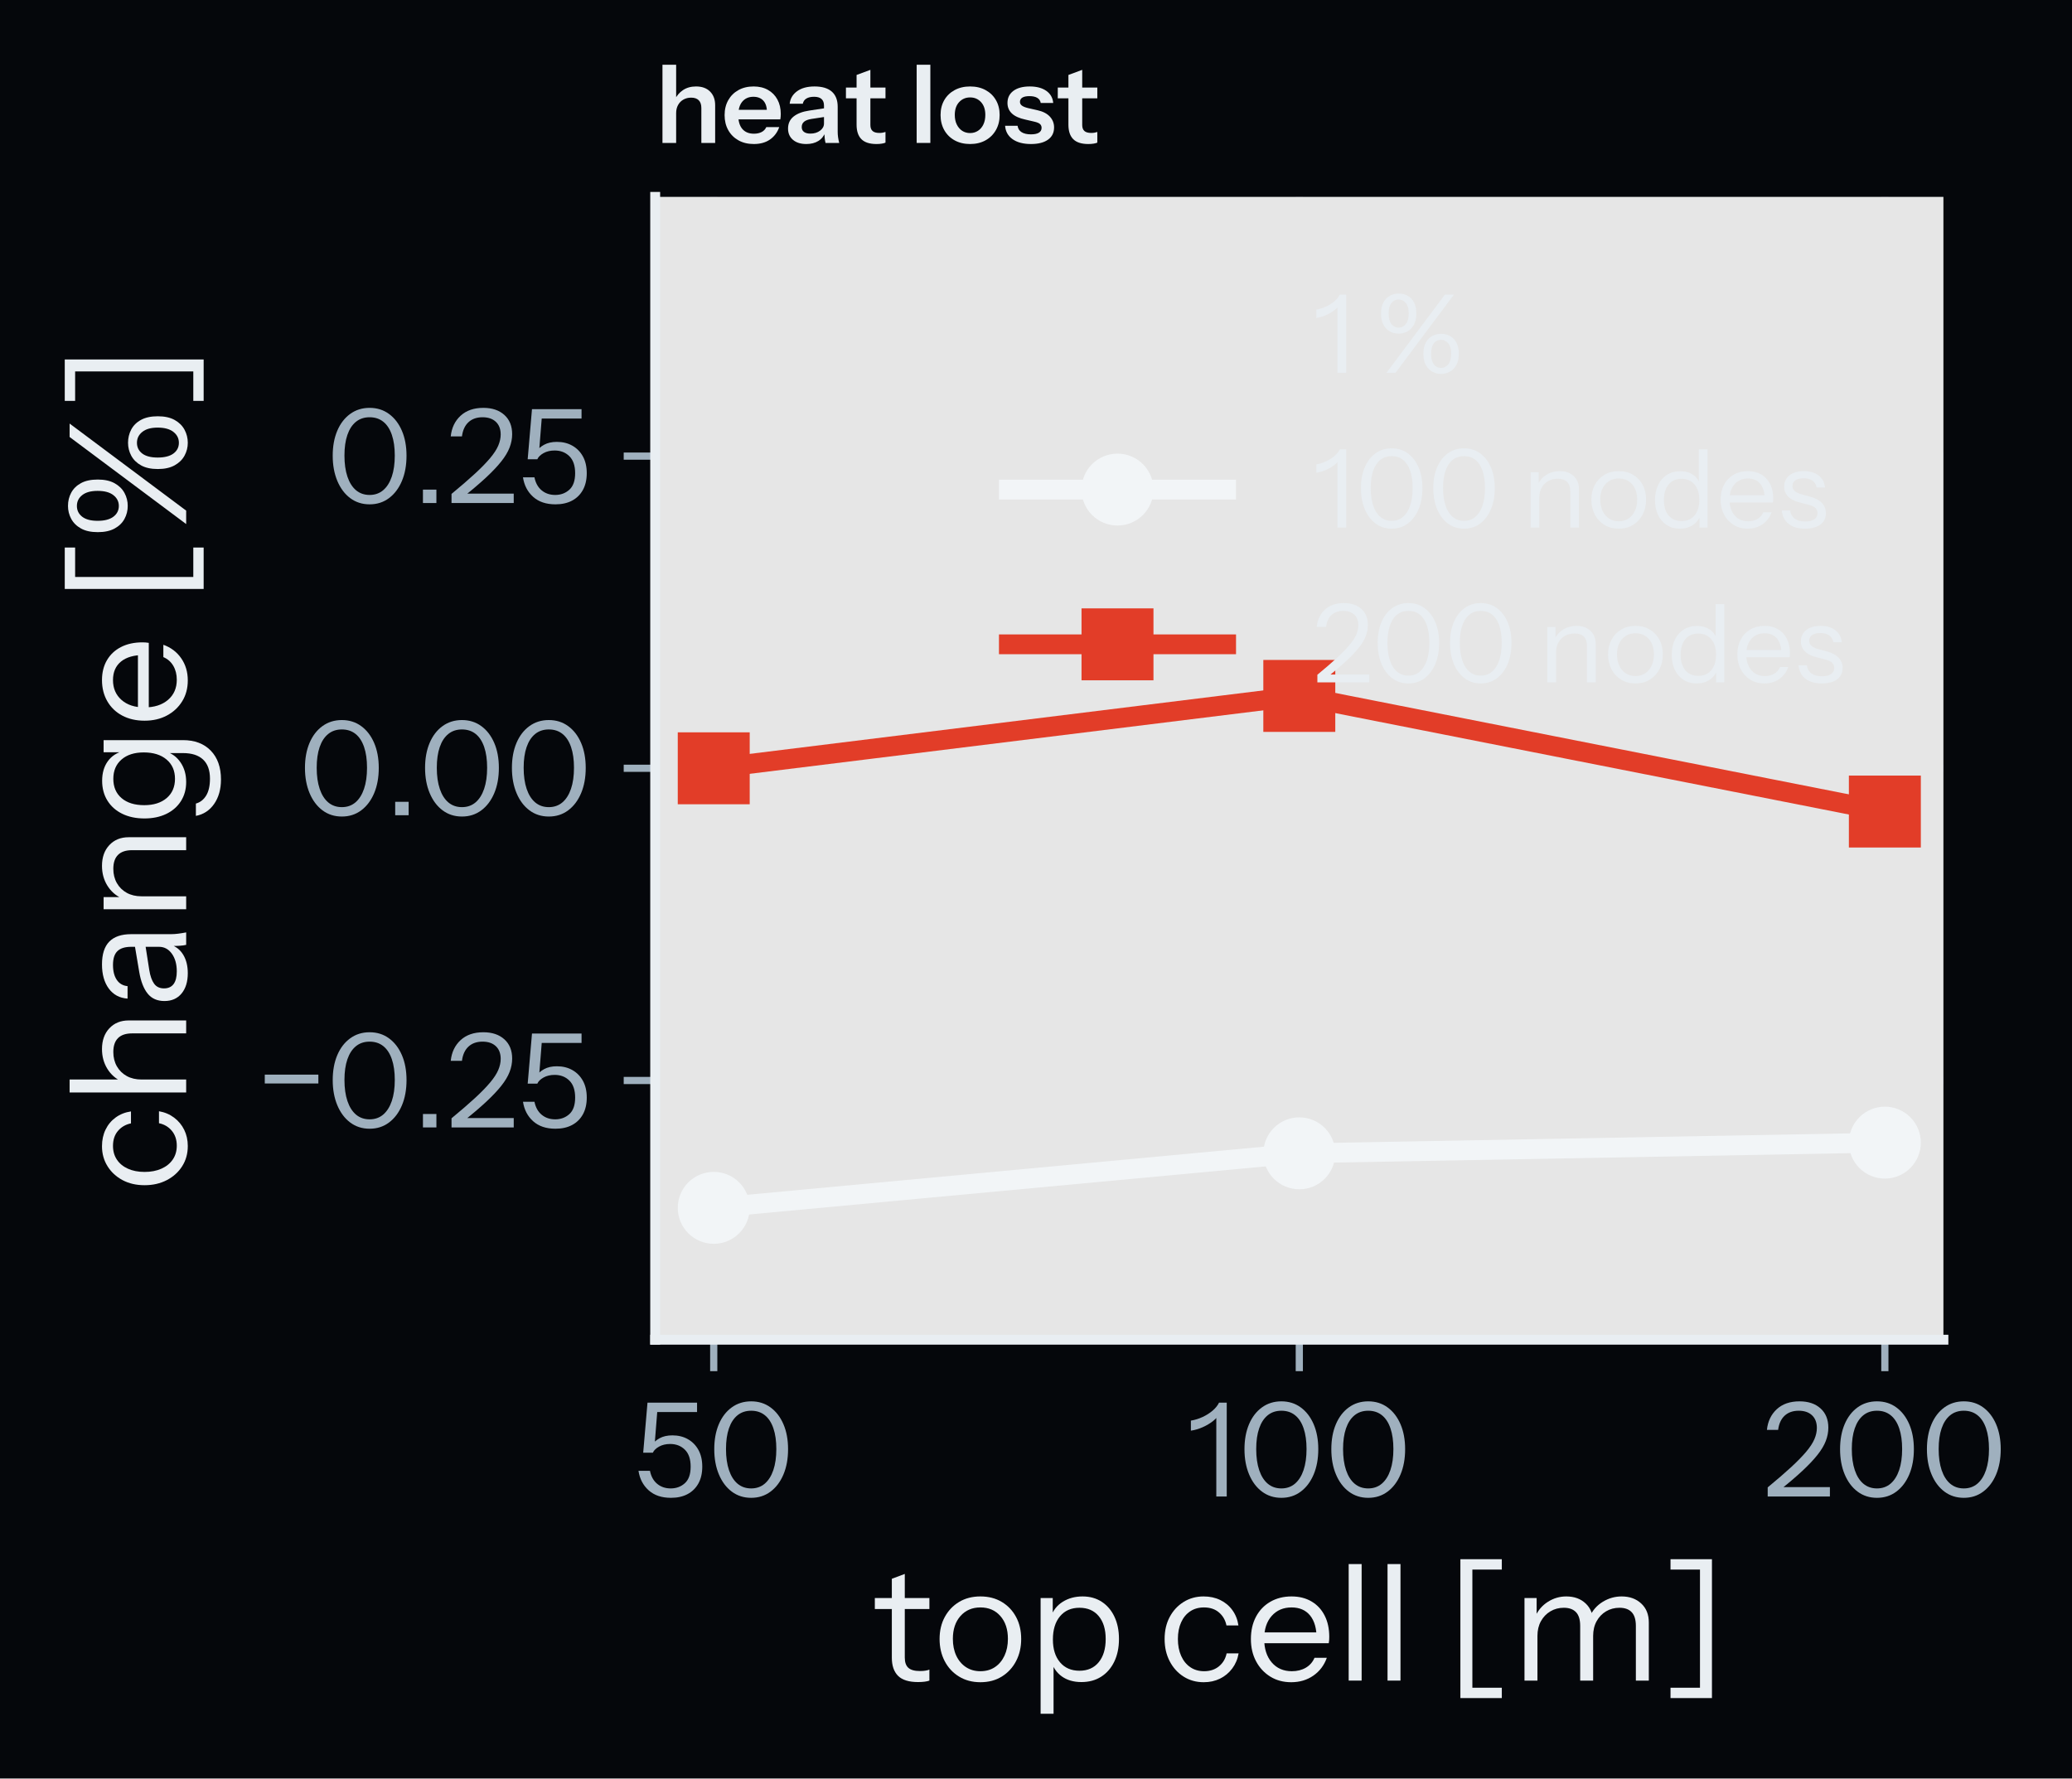
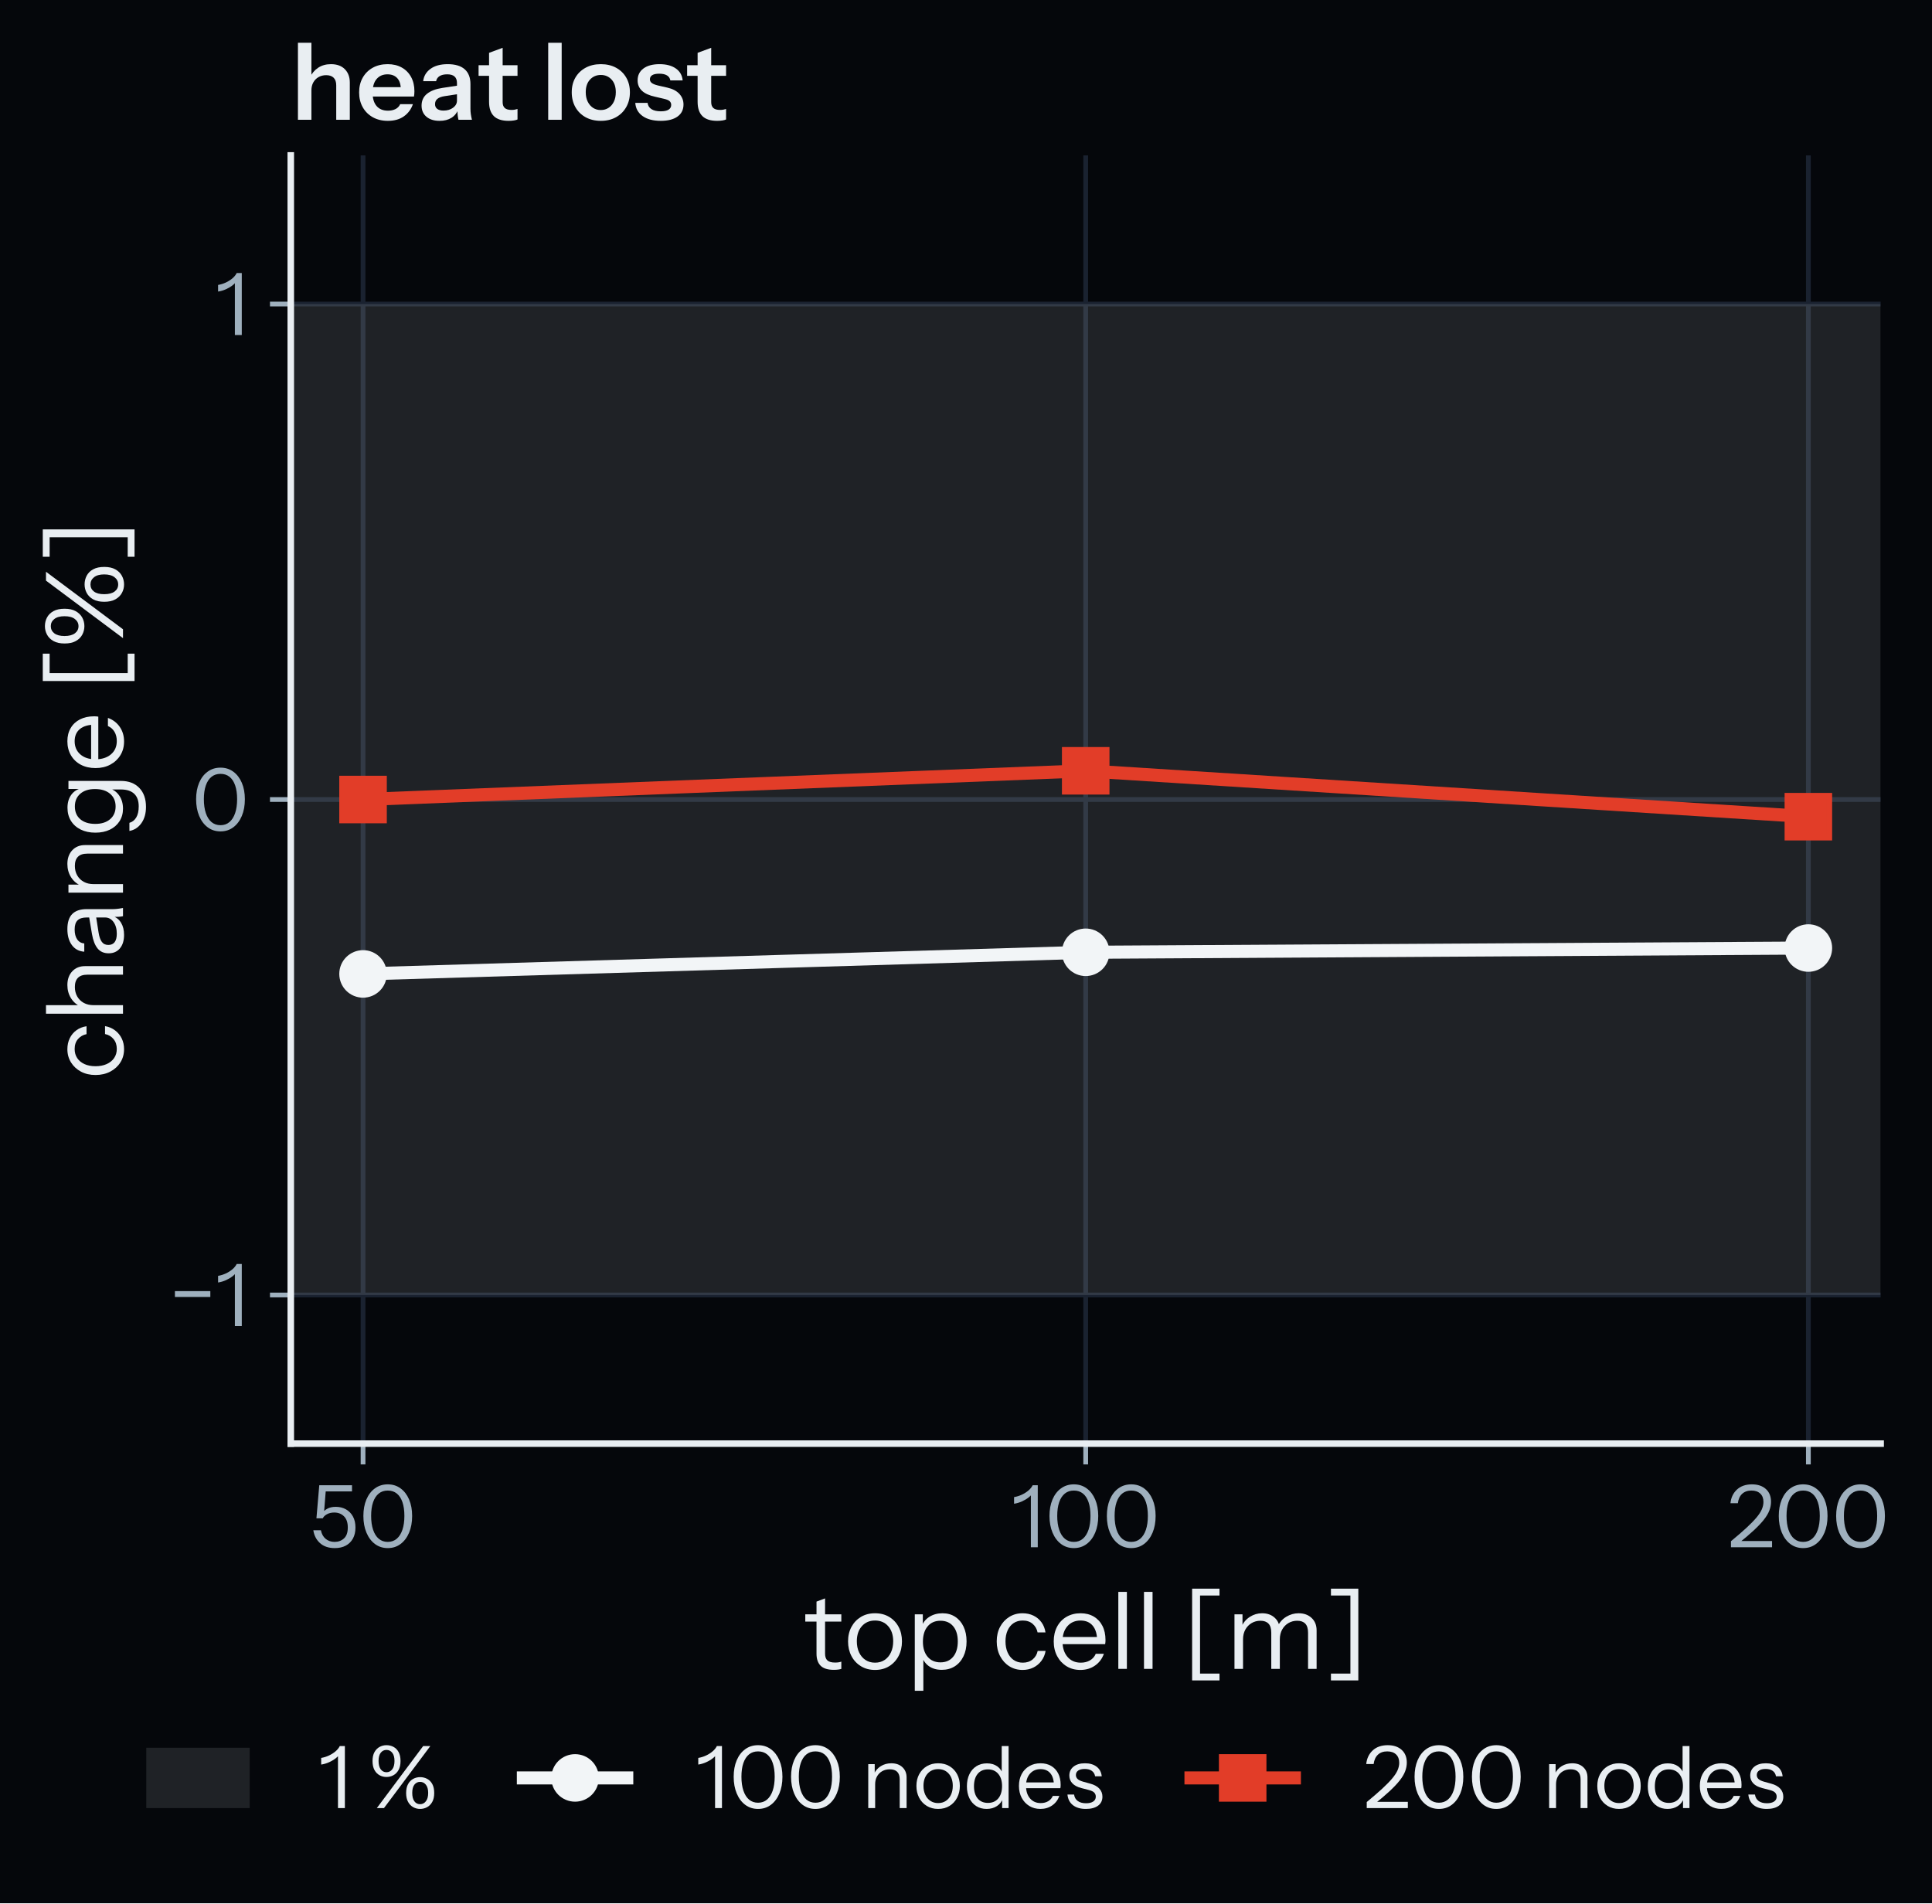
- <svg xmlns="http://www.w3.org/2000/svg" xmlns:xlink="http://www.w3.org/1999/xlink" width="230.381pt" height="197.797pt" viewBox="0 0 230.381 197.797" version="1.1">
+ <svg xmlns="http://www.w3.org/2000/svg" xmlns:xlink="http://www.w3.org/1999/xlink" width="325.156pt" height="320.35pt" viewBox="0 0 325.156 320.35" version="1.1">
  <defs>
    <style type="text/css">*{stroke-linejoin: round; stroke-linecap: butt}</style>
  </defs>
  <g id="figure_1">
    <g id="patch_1">
-       <path d="M 0 197.797  L 230.381 197.797  L 230.381 0  L 0 0  z " style="fill: #05070b" />
+       <path d="M 0 320.35  L 325.156 320.35  L 325.156 0  L 0 0  z " style="fill: #05070b" />
    </g>
    <g id="axes_1">
      <g id="patch_2">
-         <path d="M 72.849 148.995  L 216.084 148.995  L 216.084 21.897  L 72.849 21.897  z " style="fill: #05070b" />
+         <path d="M 48.937 242.985  L 316.511 242.985  L 316.511 26.16  L 48.937 26.16  z " style="fill: #05070b" />
      </g>
      <g id="matplotlib.axis_1">
        <g id="xtick_1">
          <g id="line2d_1">
-             <path d="M 209.573 148.995  L 209.573 21.897  " clip-path="url(#pacb2523769)" style="fill: none; stroke: #1a2230; stroke-width: 0.8; stroke-linecap: square" />
+             <path d="M 304.349 242.985  L 304.349 26.16  " clip-path="url(#p173520cc18)" style="fill: none; stroke: #1a2230; stroke-width: 0.8; stroke-linecap: square" />
          </g>
          <g id="line2d_2">
            <defs>
              <path id="m2e974000b8" d="M 0 0  L 0 3.5  " style="stroke: #9fb0be; stroke-width: 0.8" />
            </defs>
            <g>
-               <use xlink:href="#m2e974000b8" x="209.573" y="148.995" style="fill: #9fb0be; stroke: #9fb0be; stroke-width: 0.8" />
+               <use xlink:href="#m2e974000b8" x="304.349" y="242.985" style="fill: #9fb0be; stroke: #9fb0be; stroke-width: 0.8" />
            </g>
          </g>
          <g id="text_1">
-             <g style="fill: #9fb0be" transform="translate(195.966 166.4347) scale(0.145 -0.145)">
+             <g style="fill: #9fb0be" transform="translate(290.7412 260.425) scale(0.145 -0.145)">
              <defs>
                <path id="InstrumentSans-Regular-32" d="M 256 0  L 256 448  Q 947 1018 1411 1446  Q 1875 1875 2153 2208  Q 2432 2541 2550 2819  Q 2669 3098 2669 3366  Q 2669 3763 2432 3987  Q 2195 4211 1779 4211  Q 1350 4211 1088 3968  Q 826 3725 768 3270  L 218 3270  Q 282 3898 701 4285  Q 1120 4672 1818 4672  Q 2464 4672 2848 4326  Q 3232 3981 3232 3379  Q 3232 3053 3107 2726  Q 2982 2400 2697 2041  Q 2413 1683 1949 1251  Q 1485 819 800 275  L 678 461  L 3309 461  L 3309 0  L 256 0  z " transform="scale(0.015625)" />
                <path id="InstrumentSans-Regular-30" d="M 2131 -64  Q 1587 -64 1180 240  Q 774 544 547 1085  Q 320 1626 320 2323  Q 320 3021 544 3549  Q 768 4077 1177 4374  Q 1587 4672 2131 4672  Q 2675 4672 3081 4374  Q 3488 4077 3715 3549  Q 3942 3021 3942 2323  Q 3942 1619 3715 1081  Q 3488 544 3081 240  Q 2675 -64 2131 -64  z M 2131 397  Q 2522 397 2797 630  Q 3072 864 3219 1296  Q 3366 1728 3366 2330  Q 3366 2925 3222 3347  Q 3078 3770 2803 3990  Q 2528 4211 2131 4211  Q 1734 4211 1459 3987  Q 1184 3763 1040 3344  Q 896 2925 896 2330  Q 896 1728 1043 1293  Q 1190 858 1465 627  Q 1741 397 2131 397  z " transform="scale(0.015625)" />
              </defs>
              <use xlink:href="#InstrumentSans-Regular-32" />
              <use xlink:href="#InstrumentSans-Regular-30" transform="translate(54.49999 0)" />
              <use xlink:href="#InstrumentSans-Regular-30" transform="translate(121.1 0)" />
            </g>
          </g>
        </g>
        <g id="xtick_2">
          <g id="line2d_3">
-             <path d="M 144.466 148.995  L 144.466 21.897  " clip-path="url(#pacb2523769)" style="fill: none; stroke: #1a2230; stroke-width: 0.8; stroke-linecap: square" />
+             <path d="M 182.724 242.985  L 182.724 26.16  " clip-path="url(#p173520cc18)" style="fill: none; stroke: #1a2230; stroke-width: 0.8; stroke-linecap: square" />
          </g>
          <g id="line2d_4">
            <g>
-               <use xlink:href="#m2e974000b8" x="144.466" y="148.995" style="fill: #9fb0be; stroke: #9fb0be; stroke-width: 0.8" />
+               <use xlink:href="#m2e974000b8" x="182.724" y="242.985" style="fill: #9fb0be; stroke: #9fb0be; stroke-width: 0.8" />
            </g>
          </g>
          <g id="text_2">
-             <g style="fill: #9fb0be" transform="translate(131.9759 166.4347) scale(0.145 -0.145)">
+             <g style="fill: #9fb0be" transform="translate(170.2337 260.425) scale(0.145 -0.145)">
              <defs>
                <path id="InstrumentSans-Regular-31" d="M 1440 0  L 1440 4083  L 1574 4051  Q 1498 3878 1280 3705  Q 1062 3533 777 3405  Q 493 3277 192 3232  L 192 3725  Q 493 3776 768 3904  Q 1043 4032 1257 4214  Q 1472 4397 1574 4608  L 1952 4608  L 1952 0  L 1440 0  z " transform="scale(0.015625)" />
              </defs>
              <use xlink:href="#InstrumentSans-Regular-31" />
              <use xlink:href="#InstrumentSans-Regular-30" transform="translate(39.09999 0)" />
              <use xlink:href="#InstrumentSans-Regular-30" transform="translate(105.7 0)" />
            </g>
          </g>
        </g>
        <g id="xtick_3">
          <g id="line2d_5">
-             <path d="M 79.359 148.995  L 79.359 21.897  " clip-path="url(#pacb2523769)" style="fill: none; stroke: #1a2230; stroke-width: 0.8; stroke-linecap: square" />
+             <path d="M 61.1 242.985  L 61.1 26.16  " clip-path="url(#p173520cc18)" style="fill: none; stroke: #1a2230; stroke-width: 0.8; stroke-linecap: square" />
          </g>
          <g id="line2d_6">
            <g>
-               <use xlink:href="#m2e974000b8" x="79.359" y="148.995" style="fill: #9fb0be; stroke: #9fb0be; stroke-width: 0.8" />
+               <use xlink:href="#m2e974000b8" x="61.1" y="242.985" style="fill: #9fb0be; stroke: #9fb0be; stroke-width: 0.8" />
            </g>
          </g>
          <g id="text_3">
-             <g style="fill: #9fb0be" transform="translate(70.3693 166.4347) scale(0.145 -0.145)">
+             <g style="fill: #9fb0be" transform="translate(52.10963 260.425) scale(0.145 -0.145)">
              <defs>
                <path id="InstrumentSans-Regular-35" d="M 1869 -64  Q 1184 -64 774 304  Q 365 672 275 1261  L 838 1261  Q 922 845 1194 621  Q 1466 397 1856 397  Q 2266 397 2550 653  Q 2835 909 2835 1466  Q 2835 2022 2550 2300  Q 2266 2579 1830 2579  Q 1517 2579 1286 2451  Q 1056 2323 979 2150  L 506 2150  L 717 4608  L 3149 4608  L 3149 4147  L 1030 4147  L 1210 4339  L 1062 2483  L 941 2528  Q 1056 2720 1312 2861  Q 1568 3002 1939 3002  Q 2368 3002 2697 2816  Q 3027 2630 3216 2288  Q 3405 1946 3405 1466  Q 3405 986 3216 643  Q 3027 301 2684 118  Q 2342 -64 1869 -64  z " transform="scale(0.015625)" />
              </defs>
              <use xlink:href="#InstrumentSans-Regular-35" />
              <use xlink:href="#InstrumentSans-Regular-30" transform="translate(57.39999 0)" />
            </g>
          </g>
        </g>
        <g id="text_4">
-           <g style="fill: #e9eef2" transform="translate(96.9646 186.9072) scale(0.18 -0.18)">
+           <g style="fill: #e9eef2" transform="translate(135.2224 280.8975) scale(0.18 -0.18)">
            <defs>
              <path id="InstrumentSans-Regular-74" d="M 1818 -58  Q 1274 -58 1027 188  Q 781 435 781 902  L 781 4026  L 1293 4218  L 1293 909  Q 1293 634 1433 506  Q 1574 378 1894 378  Q 2022 378 2115 394  Q 2208 410 2266 435  L 2266 0  Q 2202 -26 2083 -42  Q 1965 -58 1818 -58  z M 109 2829  L 109 3264  L 2266 3264  L 2266 2829  L 109 2829  z " transform="scale(0.015625)" />
              <path id="InstrumentSans-Regular-6f" d="M 1869 -64  Q 1389 -64 1024 160  Q 659 384 457 771  Q 256 1158 256 1645  Q 256 2138 461 2515  Q 666 2893 1027 3110  Q 1389 3328 1869 3328  Q 2355 3328 2716 3110  Q 3078 2893 3280 2515  Q 3482 2138 3482 1645  Q 3482 1158 3280 771  Q 3078 384 2716 160  Q 2355 -64 1869 -64  z M 1869 371  Q 2202 371 2445 534  Q 2688 698 2822 986  Q 2957 1274 2957 1651  Q 2957 2214 2659 2553  Q 2362 2893 1869 2893  Q 1382 2893 1081 2553  Q 781 2214 781 1651  Q 781 1274 915 986  Q 1050 698 1296 534  Q 1542 371 1869 371  z " transform="scale(0.015625)" />
              <path id="InstrumentSans-Regular-70" d="M 2125 -58  Q 1664 -58 1350 166  Q 1037 390 922 800  L 1024 813  L 1024 -1312  L 512 -1312  L 512 3264  L 992 3264  L 992 2502  L 922 2522  Q 1043 2899 1382 3113  Q 1722 3328 2170 3328  Q 2605 3328 2928 3117  Q 3251 2906 3430 2528  Q 3610 2150 3610 1645  Q 3610 1133 3424 749  Q 3238 365 2905 153  Q 2573 -58 2125 -58  z M 2048 390  Q 2534 390 2809 726  Q 3085 1062 3085 1645  Q 3085 2221 2809 2550  Q 2534 2880 2048 2880  Q 1562 2880 1280 2544  Q 998 2208 998 1626  Q 998 1056 1280 723  Q 1562 390 2048 390  z " transform="scale(0.015625)" />
              <path id="InstrumentSans-Regular-20" transform="scale(0.015625)" />
              <path id="InstrumentSans-Regular-63" d="M 1805 -64  Q 1357 -64 1008 157  Q 659 378 457 765  Q 256 1152 256 1645  Q 256 2138 457 2515  Q 659 2893 1008 3110  Q 1357 3328 1798 3328  Q 2163 3328 2454 3187  Q 2746 3046 2934 2787  Q 3123 2528 3174 2182  L 2701 2182  Q 2637 2496 2406 2694  Q 2176 2893 1811 2893  Q 1498 2893 1267 2739  Q 1037 2586 909 2304  Q 781 2022 781 1645  Q 781 1267 909 979  Q 1037 691 1270 531  Q 1504 371 1818 371  Q 2170 371 2406 566  Q 2643 762 2707 1075  L 3181 1075  Q 3123 736 2928 477  Q 2733 218 2445 77  Q 2157 -64 1805 -64  z " transform="scale(0.015625)" />
              <path id="InstrumentSans-Regular-65" d="M 1850 -64  Q 1382 -64 1024 157  Q 666 378 461 762  Q 256 1146 256 1645  Q 256 2144 457 2525  Q 659 2906 1024 3117  Q 1389 3328 1862 3328  Q 2317 3328 2653 3129  Q 2989 2931 3171 2572  Q 3354 2214 3354 1728  Q 3354 1664 3350 1606  Q 3347 1549 3334 1478  L 640 1478  L 640 1907  L 3021 1907  L 2854 1670  Q 2854 2259 2595 2576  Q 2336 2893 1862 2893  Q 1376 2893 1078 2557  Q 781 2221 781 1651  Q 781 1069 1078 720  Q 1376 371 1875 371  Q 2189 371 2425 508  Q 2662 646 2771 902  L 3258 902  Q 3098 454 2723 195  Q 2349 -64 1850 -64  z " transform="scale(0.015625)" />
              <path id="InstrumentSans-Regular-6c" d="M 512 0  L 512 4608  L 1024 4608  L 1024 0  L 512 0  z " transform="scale(0.015625)" />
              <path id="InstrumentSans-Regular-5b" d="M 576 -691  L 576 4800  L 2214 4800  L 2214 4390  L 1050 4390  L 1050 -282  L 2214 -282  L 2214 -691  L 576 -691  z " transform="scale(0.015625)" />
              <path id="InstrumentSans-Regular-6d" d="M 512 0  L 512 3264  L 992 3264  L 992 2496  L 1024 2496  L 1024 0  L 512 0  z M 2714 0  L 2714 2163  Q 2714 2534 2547 2707  Q 2381 2880 2067 2880  Q 1773 2880 1536 2739  Q 1299 2598 1161 2348  Q 1024 2099 1024 1766  L 941 2541  Q 1107 2906 1440 3117  Q 1773 3328 2163 3328  Q 2637 3328 2931 3049  Q 3226 2771 3226 2298  L 3226 0  L 2714 0  z M 4915 0  L 4915 2163  Q 4915 2534 4748 2707  Q 4582 2880 4269 2880  Q 3974 2880 3737 2739  Q 3501 2598 3363 2348  Q 3226 2099 3226 1766  L 3098 2541  Q 3264 2906 3609 3117  Q 3955 3328 4352 3328  Q 4826 3328 5126 3049  Q 5427 2771 5427 2298  L 5427 0  L 4915 0  z " transform="scale(0.015625)" />
              <path id="InstrumentSans-Regular-5d" d="M 2022 4800  L 2022 -691  L 384 -691  L 384 -282  L 1549 -282  L 1549 4390  L 384 4390  L 384 4800  L 2022 4800  z " transform="scale(0.015625)" />
            </defs>
            <use xlink:href="#InstrumentSans-Regular-74" />
            <use xlink:href="#InstrumentSans-Regular-6f" transform="translate(37.7 0)" />
            <use xlink:href="#InstrumentSans-Regular-70" transform="translate(96.09999 0)" />
            <use xlink:href="#InstrumentSans-Regular-20" transform="translate(156.7 0)" />
            <use xlink:href="#InstrumentSans-Regular-63" transform="translate(176.7 0)" />
            <use xlink:href="#InstrumentSans-Regular-65" transform="translate(230 0)" />
            <use xlink:href="#InstrumentSans-Regular-6c" transform="translate(286.3999 0)" />
            <use xlink:href="#InstrumentSans-Regular-6c" transform="translate(310.3999 0)" />
            <use xlink:href="#InstrumentSans-Regular-20" transform="translate(334.3999 0)" />
            <use xlink:href="#InstrumentSans-Regular-5b" transform="translate(354.3999 0)" />
            <use xlink:href="#InstrumentSans-Regular-6d" transform="translate(394.9999 0)" />
            <use xlink:href="#InstrumentSans-Regular-5d" transform="translate(487.1999 0)" />
          </g>
        </g>
      </g>
      <g id="matplotlib.axis_2">
        <g id="ytick_1">
          <g id="line2d_7">
-             <path d="M 72.849 120.166  L 216.084 120.166  " clip-path="url(#pacb2523769)" style="fill: none; stroke: #1a2230; stroke-width: 0.8; stroke-linecap: square" />
+             <path d="M 48.937 217.967  L 316.511 217.967  " clip-path="url(#p173520cc18)" style="fill: none; stroke: #1a2230; stroke-width: 0.8; stroke-linecap: square" />
          </g>
          <g id="line2d_8">
            <defs>
              <path id="m2f46859ac6" d="M 0 0  L -3.5 0  " style="stroke: #9fb0be; stroke-width: 0.8" />
            </defs>
            <g>
-               <use xlink:href="#m2f46859ac6" x="72.849" y="120.166" style="fill: #9fb0be; stroke: #9fb0be; stroke-width: 0.8" />
+               <use xlink:href="#m2f46859ac6" x="48.937" y="217.967" style="fill: #9fb0be; stroke: #9fb0be; stroke-width: 0.8" />
            </g>
          </g>
          <g id="text_5">
-             <g style="fill: #9fb0be" transform="translate(28.57 125.3863) scale(0.145 -0.145)">
+             <g style="fill: #9fb0be" transform="translate(28.57 223.1867) scale(0.145 -0.145)">
              <defs>
                <path id="InstrumentSans-Regular-2212" d="M 384 2157  L 384 2592  L 3014 2592  L 3014 2157  L 384 2157  z " transform="scale(0.015625)" />
-                 <path id="InstrumentSans-Regular-2e" d="M 486 0  L 486 659  L 1146 659  L 1146 0  L 486 0  z " transform="scale(0.015625)" />
              </defs>
              <use xlink:href="#InstrumentSans-Regular-2212" />
-               <use xlink:href="#InstrumentSans-Regular-30" transform="translate(53.09999 0)" />
-               <use xlink:href="#InstrumentSans-Regular-2e" transform="translate(119.7 0)" />
-               <use xlink:href="#InstrumentSans-Regular-32" transform="translate(145.2 0)" />
-               <use xlink:href="#InstrumentSans-Regular-35" transform="translate(199.7 0)" />
+               <use xlink:href="#InstrumentSans-Regular-31" transform="translate(53.09999 0)" />
            </g>
          </g>
        </g>
        <g id="ytick_2">
          <g id="line2d_9">
-             <path d="M 72.849 85.446  L 216.084 85.446  " clip-path="url(#pacb2523769)" style="fill: none; stroke: #1a2230; stroke-width: 0.8; stroke-linecap: square" />
+             <path d="M 48.937 134.572  L 316.511 134.572  " clip-path="url(#p173520cc18)" style="fill: none; stroke: #1a2230; stroke-width: 0.8; stroke-linecap: square" />
          </g>
          <g id="line2d_10">
            <g>
-               <use xlink:href="#m2f46859ac6" x="72.849" y="85.446" style="fill: #9fb0be; stroke: #9fb0be; stroke-width: 0.8" />
+               <use xlink:href="#m2f46859ac6" x="48.937" y="134.572" style="fill: #9fb0be; stroke: #9fb0be; stroke-width: 0.8" />
            </g>
          </g>
          <g id="text_6">
-             <g style="fill: #9fb0be" transform="translate(33.18281 90.66561) scale(0.145 -0.145)">
+             <g style="fill: #9fb0be" transform="translate(32.28109 139.7925) scale(0.145 -0.145)">
              <use xlink:href="#InstrumentSans-Regular-30" />
-               <use xlink:href="#InstrumentSans-Regular-2e" transform="translate(66.59999 0)" />
-               <use xlink:href="#InstrumentSans-Regular-30" transform="translate(92.09998 0)" />
-               <use xlink:href="#InstrumentSans-Regular-30" transform="translate(158.7 0)" />
            </g>
          </g>
        </g>
        <g id="ytick_3">
          <g id="line2d_11">
-             <path d="M 72.849 50.725  L 216.084 50.725  " clip-path="url(#pacb2523769)" style="fill: none; stroke: #1a2230; stroke-width: 0.8; stroke-linecap: square" />
+             <path d="M 48.937 51.178  L 316.511 51.178  " clip-path="url(#p173520cc18)" style="fill: none; stroke: #1a2230; stroke-width: 0.8; stroke-linecap: square" />
          </g>
          <g id="line2d_12">
            <g>
-               <use xlink:href="#m2f46859ac6" x="72.849" y="50.725" style="fill: #9fb0be; stroke: #9fb0be; stroke-width: 0.8" />
+               <use xlink:href="#m2f46859ac6" x="48.937" y="51.178" style="fill: #9fb0be; stroke: #9fb0be; stroke-width: 0.8" />
            </g>
          </g>
          <g id="text_7">
-             <g style="fill: #9fb0be" transform="translate(36.26859 55.94495) scale(0.145 -0.145)">
-               <use xlink:href="#InstrumentSans-Regular-30" />
-               <use xlink:href="#InstrumentSans-Regular-2e" transform="translate(66.59999 0)" />
-               <use xlink:href="#InstrumentSans-Regular-32" transform="translate(92.09998 0)" />
-               <use xlink:href="#InstrumentSans-Regular-35" transform="translate(146.6 0)" />
+             <g style="fill: #9fb0be" transform="translate(36.26859 56.39827) scale(0.145 -0.145)">
+               <use xlink:href="#InstrumentSans-Regular-31" />
            </g>
          </g>
        </g>
        <g id="text_8">
-           <g style="fill: #e9eef2" transform="translate(20.7 132.5325) rotate(-90) scale(0.18 -0.18)">
+           <g style="fill: #e9eef2" transform="translate(20.7 181.6594) rotate(-90) scale(0.18 -0.18)">
            <defs>
              <path id="InstrumentSans-Regular-68" d="M 512 0  L 512 4608  L 1024 4608  L 1024 0  L 512 0  z M 2848 0  L 2848 2138  Q 2848 2509 2662 2694  Q 2477 2880 2112 2880  Q 1792 2880 1545 2739  Q 1299 2598 1161 2348  Q 1024 2099 1024 1766  L 941 2541  Q 1107 2906 1449 3117  Q 1792 3328 2227 3328  Q 2739 3328 3049 3037  Q 3360 2746 3360 2272  L 3360 0  L 2848 0  z " transform="scale(0.015625)" />
              <path id="InstrumentSans-Regular-61" d="M 2515 0  Q 2490 109 2480 249  Q 2470 390 2470 608  L 2438 608  L 2438 2170  Q 2438 2541 2268 2717  Q 2099 2893 1722 2893  Q 1350 2893 1129 2742  Q 909 2592 883 2317  L 390 2317  Q 422 2790 787 3059  Q 1152 3328 1741 3328  Q 2349 3328 2643 3040  Q 2938 2752 2938 2176  L 2938 608  Q 2938 467 2957 316  Q 2976 166 3008 0  L 2515 0  z M 1395 -64  Q 890 -64 592 182  Q 294 429 294 858  Q 294 1286 588 1523  Q 883 1760 1446 1856  L 2586 2048  L 2586 1626  L 1523 1459  Q 1165 1402 979 1267  Q 794 1133 794 877  Q 794 627 963 499  Q 1133 371 1466 371  Q 1894 371 2166 566  Q 2438 762 2438 1075  L 2522 621  Q 2419 294 2121 115  Q 1824 -64 1395 -64  z " transform="scale(0.015625)" />
              <path id="InstrumentSans-Regular-6e" d="M 512 0  L 512 3264  L 992 3264  L 992 2496  L 1024 2496  L 1024 0  L 512 0  z M 2848 0  L 2848 2138  Q 2848 2509 2662 2694  Q 2477 2880 2112 2880  Q 1792 2880 1545 2739  Q 1299 2598 1161 2348  Q 1024 2099 1024 1766  L 941 2541  Q 1107 2906 1449 3117  Q 1792 3328 2227 3328  Q 2739 3328 3049 3037  Q 3360 2746 3360 2272  L 3360 0  L 2848 0  z " transform="scale(0.015625)" />
              <path id="InstrumentSans-Regular-67" d="M 1811 -1376  Q 1229 -1376 841 -1104  Q 454 -832 371 -384  L 858 -384  Q 928 -640 1174 -790  Q 1421 -941 1843 -941  Q 2342 -941 2598 -669  Q 2854 -397 2854 128  L 2854 826  L 2918 813  Q 2810 442 2483 221  Q 2157 0 1709 0  Q 1280 0 953 208  Q 627 416 448 787  Q 269 1158 269 1651  Q 269 2150 454 2528  Q 640 2906 976 3114  Q 1312 3322 1760 3322  Q 2221 3322 2531 3098  Q 2842 2874 2944 2458  L 2886 2451  L 2886 3264  L 3366 3264  L 3366 128  Q 3366 -570 2950 -973  Q 2534 -1376 1811 -1376  z M 1837 442  Q 2317 442 2598 774  Q 2880 1107 2880 1677  Q 2880 2234 2598 2557  Q 2317 2880 1837 2880  Q 1350 2880 1072 2553  Q 794 2227 794 1658  Q 794 1101 1075 771  Q 1357 442 1837 442  z " transform="scale(0.015625)" />
              <path id="InstrumentSans-Regular-25" d="M 544 0  L 3987 4608  L 4518 4608  L 1075 0  L 544 0  z M 3757 -64  Q 3488 -64 3251 64  Q 3014 192 2867 454  Q 2720 717 2720 1120  Q 2720 1523 2864 1782  Q 3008 2042 3245 2170  Q 3482 2298 3757 2298  Q 4045 2298 4285 2170  Q 4525 2042 4665 1782  Q 4806 1523 4806 1120  Q 4806 717 4659 454  Q 4512 192 4272 64  Q 4032 -64 3757 -64  z M 3757 288  Q 4019 288 4188 505  Q 4358 723 4358 1126  Q 4358 1523 4188 1734  Q 4019 1946 3757 1946  Q 3494 1946 3334 1738  Q 3174 1530 3174 1126  Q 3174 717 3334 502  Q 3494 288 3757 288  z M 1261 2310  Q 986 2310 749 2438  Q 512 2566 368 2828  Q 224 3091 224 3494  Q 224 3898 368 4157  Q 512 4416 749 4544  Q 986 4672 1261 4672  Q 1549 4672 1785 4544  Q 2022 4416 2163 4157  Q 2304 3898 2304 3494  Q 2304 3091 2157 2828  Q 2010 2566 1773 2438  Q 1536 2310 1261 2310  z M 1261 2662  Q 1517 2662 1686 2876  Q 1856 3091 1856 3501  Q 1856 3898 1689 4109  Q 1523 4320 1261 4320  Q 998 4320 835 4112  Q 672 3904 672 3501  Q 672 3091 835 2876  Q 998 2662 1261 2662  z " transform="scale(0.015625)" />
            </defs>
            <use xlink:href="#InstrumentSans-Regular-63" />
            <use xlink:href="#InstrumentSans-Regular-68" transform="translate(53.29999 0)" />
            <use xlink:href="#InstrumentSans-Regular-61" transform="translate(113.2 0)" />
            <use xlink:href="#InstrumentSans-Regular-6e" transform="translate(166.5 0)" />
            <use xlink:href="#InstrumentSans-Regular-67" transform="translate(226.4 0)" />
            <use xlink:href="#InstrumentSans-Regular-65" transform="translate(287 0)" />
            <use xlink:href="#InstrumentSans-Regular-20" transform="translate(343.3999 0)" />
            <use xlink:href="#InstrumentSans-Regular-5b" transform="translate(363.3999 0)" />
            <use xlink:href="#InstrumentSans-Regular-25" transform="translate(403.9999 0)" />
            <use xlink:href="#InstrumentSans-Regular-5d" transform="translate(482.5999 0)" />
          </g>
        </g>
      </g>
      <g id="patch_3">
-         <path d="M 72.849 224.328  L 216.084 224.328  L 216.084 -53.437  L 72.849 -53.437  z " clip-path="url(#pacb2523769)" style="fill: #e6e6e6" />
+         <path d="M 48.937 217.967  L 316.511 217.967  L 316.511 51.178  L 48.937 51.178  z " clip-path="url(#p173520cc18)" style="fill: #e9eef2; opacity: 0.12" />
      </g>
      <g id="line2d_13">
-         <path d="M 209.573 127.077  L 144.466 128.267  L 79.359 134.33  " clip-path="url(#pacb2523769)" style="fill: none; stroke: #f2f5f7; stroke-width: 2.2; stroke-linecap: square" />
+         <path d="M 304.349 159.571  L 182.724 160.286  L 61.1 163.926  " clip-path="url(#p173520cc18)" style="fill: none; stroke: #f2f5f7; stroke-width: 2.2; stroke-linecap: square" />
        <defs>
          <path id="m25a5a5b916" d="M 0 3.5  C 0.928 3.5 1.819 3.131 2.475 2.475  C 3.131 1.819 3.5 0.928 3.5 0  C 3.5 -0.928 3.131 -1.819 2.475 -2.475  C 1.819 -3.131 0.928 -3.5 0 -3.5  C -0.928 -3.5 -1.819 -3.131 -2.475 -2.475  C -3.131 -1.819 -3.5 -0.928 -3.5 0  C -3.5 0.928 -3.131 1.819 -2.475 2.475  C -1.819 3.131 -0.928 3.5 0 3.5  z " style="stroke: #f2f5f7" />
        </defs>
-         <g clip-path="url(#pacb2523769)">
-           <use xlink:href="#m25a5a5b916" x="209.573" y="127.077" style="fill: #f2f5f7; stroke: #f2f5f7" />
-           <use xlink:href="#m25a5a5b916" x="144.466" y="128.267" style="fill: #f2f5f7; stroke: #f2f5f7" />
-           <use xlink:href="#m25a5a5b916" x="79.359" y="134.33" style="fill: #f2f5f7; stroke: #f2f5f7" />
+         <g clip-path="url(#p173520cc18)">
+           <use xlink:href="#m25a5a5b916" x="304.349" y="159.571" style="fill: #f2f5f7; stroke: #f2f5f7" />
+           <use xlink:href="#m25a5a5b916" x="182.724" y="160.286" style="fill: #f2f5f7; stroke: #f2f5f7" />
+           <use xlink:href="#m25a5a5b916" x="61.1" y="163.926" style="fill: #f2f5f7; stroke: #f2f5f7" />
        </g>
      </g>
      <g id="line2d_14">
-         <path d="M 209.573 90.256  L 144.466 77.397  L 79.359 85.446  " clip-path="url(#pacb2523769)" style="fill: none; stroke: #e23d28; stroke-width: 2.2; stroke-linecap: square" />
+         <path d="M 304.349 137.461  L 182.724 129.739  L 61.1 134.572  " clip-path="url(#p173520cc18)" style="fill: none; stroke: #e23d28; stroke-width: 2.2; stroke-linecap: square" />
        <defs>
          <path id="mf7014047b5" d="M -3.5 3.5  L 3.5 3.5  L 3.5 -3.5  L -3.5 -3.5  z " style="stroke: #e23d28; stroke-linejoin: miter" />
        </defs>
-         <g clip-path="url(#pacb2523769)">
-           <use xlink:href="#mf7014047b5" x="209.573" y="90.256" style="fill: #e23d28; stroke: #e23d28; stroke-linejoin: miter" />
-           <use xlink:href="#mf7014047b5" x="144.466" y="77.397" style="fill: #e23d28; stroke: #e23d28; stroke-linejoin: miter" />
-           <use xlink:href="#mf7014047b5" x="79.359" y="85.446" style="fill: #e23d28; stroke: #e23d28; stroke-linejoin: miter" />
+         <g clip-path="url(#p173520cc18)">
+           <use xlink:href="#mf7014047b5" x="304.349" y="137.461" style="fill: #e23d28; stroke: #e23d28; stroke-linejoin: miter" />
+           <use xlink:href="#mf7014047b5" x="182.724" y="129.739" style="fill: #e23d28; stroke: #e23d28; stroke-linejoin: miter" />
+           <use xlink:href="#mf7014047b5" x="61.1" y="134.572" style="fill: #e23d28; stroke: #e23d28; stroke-linejoin: miter" />
        </g>
      </g>
      <g id="patch_4">
-         <path d="M 72.849 148.995  L 72.849 21.897  " style="fill: none; stroke: #e9eef2; stroke-width: 1.1; stroke-linejoin: miter; stroke-linecap: square" />
+         <path d="M 48.937 242.985  L 48.937 26.16  " style="fill: none; stroke: #e9eef2; stroke-width: 1.1; stroke-linejoin: miter; stroke-linecap: square" />
      </g>
      <g id="patch_5">
-         <path d="M 72.849 148.995  L 216.084 148.995  " style="fill: none; stroke: #e9eef2; stroke-width: 1.1; stroke-linejoin: miter; stroke-linecap: square" />
+         <path d="M 48.937 242.985  L 316.511 242.985  " style="fill: none; stroke: #e9eef2; stroke-width: 1.1; stroke-linejoin: miter; stroke-linecap: square" />
      </g>
      <g id="text_9">
-         <g style="fill: #e9eef2" transform="translate(72.84859 15.89652) scale(0.120785 -0.120785)">
+         <g style="fill: #e9eef2" transform="translate(48.93719 20.16) scale(0.18 -0.18)">
          <defs>
            <path id="InstrumentSans-SemiBold-68" d="M 429 0  L 429 4608  L 1235 4608  L 1235 0  L 429 0  z M 2720 0  L 2720 2061  Q 2720 2362 2566 2515  Q 2413 2669 2118 2669  Q 1862 2669 1660 2553  Q 1459 2438 1347 2233  Q 1235 2029 1235 1760  L 1152 2541  Q 1318 2899 1638 3113  Q 1958 3328 2406 3328  Q 2938 3328 3235 3027  Q 3533 2726 3533 2227  L 3533 0  L 2720 0  z " transform="scale(0.015625)" />
            <path id="InstrumentSans-SemiBold-65" d="M 1894 -64  Q 1376 -64 989 153  Q 602 371 387 755  Q 173 1139 173 1638  Q 173 2138 387 2518  Q 602 2899 986 3113  Q 1370 3328 1882 3328  Q 2368 3328 2726 3126  Q 3085 2925 3283 2560  Q 3482 2195 3482 1709  Q 3482 1619 3475 1542  Q 3469 1466 3456 1389  L 672 1389  L 672 1952  L 2835 1952  L 2669 1798  Q 2669 2259 2457 2489  Q 2246 2720 1869 2720  Q 1459 2720 1219 2438  Q 979 2157 979 1626  Q 979 1101 1219 822  Q 1459 544 1901 544  Q 2157 544 2349 640  Q 2541 736 2630 934  L 3392 934  Q 3232 474 2851 205  Q 2470 -64 1894 -64  z " transform="scale(0.015625)" />
            <path id="InstrumentSans-SemiBold-61" d="M 2464 0  Q 2432 128 2416 281  Q 2400 435 2400 653  L 2374 653  L 2374 2202  Q 2374 2458 2230 2589  Q 2086 2720 1792 2720  Q 1504 2720 1334 2614  Q 1165 2509 1126 2310  L 352 2310  Q 403 2765 787 3046  Q 1171 3328 1818 3328  Q 2490 3328 2835 3024  Q 3181 2720 3181 2131  L 3181 653  Q 3181 499 3203 339  Q 3226 179 3270 0  L 2464 0  z M 1331 -64  Q 838 -64 547 182  Q 256 429 256 845  Q 256 1293 582 1555  Q 909 1818 1504 1907  L 2522 2061  L 2522 1549  L 1638 1414  Q 1350 1370 1206 1254  Q 1062 1139 1062 934  Q 1062 749 1196 649  Q 1331 550 1568 550  Q 1914 550 2144 723  Q 2374 896 2374 1146  L 2464 653  Q 2336 301 2045 118  Q 1754 -64 1331 -64  z " transform="scale(0.015625)" />
            <path id="InstrumentSans-SemiBold-74" d="M 1894 -64  Q 1293 -64 1008 221  Q 723 506 723 1075  L 723 4006  L 1536 4307  L 1536 1056  Q 1536 819 1664 704  Q 1792 589 2067 589  Q 2176 589 2262 605  Q 2349 621 2426 646  L 2426 19  Q 2349 -19 2208 -41  Q 2067 -64 1894 -64  z M 96 2630  L 96 3264  L 2426 3264  L 2426 2630  L 96 2630  z " transform="scale(0.015625)" />
            <path id="InstrumentSans-SemiBold-20" transform="scale(0.015625)" />
            <path id="InstrumentSans-SemiBold-6c" d="M 429 0  L 429 4608  L 1235 4608  L 1235 0  L 429 0  z " transform="scale(0.015625)" />
            <path id="InstrumentSans-SemiBold-6f" d="M 1914 -64  Q 1395 -64 1001 153  Q 608 371 390 758  Q 173 1146 173 1645  Q 173 2144 390 2521  Q 608 2899 1001 3113  Q 1395 3328 1914 3328  Q 2438 3328 2828 3113  Q 3219 2899 3436 2521  Q 3654 2144 3654 1645  Q 3654 1146 3433 758  Q 3213 371 2822 153  Q 2432 -64 1914 -64  z M 1914 582  Q 2170 582 2374 713  Q 2579 845 2694 1085  Q 2810 1325 2810 1651  Q 2810 2131 2557 2406  Q 2304 2682 1914 2682  Q 1523 2682 1267 2406  Q 1011 2131 1011 1651  Q 1011 1325 1129 1085  Q 1248 845 1449 713  Q 1651 582 1914 582  z " transform="scale(0.015625)" />
            <path id="InstrumentSans-SemiBold-73" d="M 1677 -64  Q 998 -64 595 221  Q 192 506 154 1011  L 890 1011  Q 922 762 1126 634  Q 1331 506 1677 506  Q 1990 506 2147 605  Q 2304 704 2304 890  Q 2304 1024 2214 1110  Q 2125 1197 1875 1254  L 1350 1376  Q 813 1491 553 1737  Q 294 1984 294 2355  Q 294 2810 643 3069  Q 992 3328 1606 3328  Q 2214 3328 2582 3069  Q 2950 2810 2989 2355  L 2253 2355  Q 2221 2554 2051 2656  Q 1882 2758 1587 2758  Q 1312 2758 1171 2672  Q 1030 2586 1030 2419  Q 1030 2291 1139 2204  Q 1248 2118 1504 2054  L 2067 1926  Q 2547 1818 2793 1549  Q 3040 1280 3040 915  Q 3040 448 2681 192  Q 2323 -64 1677 -64  z " transform="scale(0.015625)" />
          </defs>
          <use xlink:href="#InstrumentSans-SemiBold-68" />
          <use xlink:href="#InstrumentSans-SemiBold-65" transform="translate(61.2 0)" />
          <use xlink:href="#InstrumentSans-SemiBold-61" transform="translate(118.3 0)" />
          <use xlink:href="#InstrumentSans-SemiBold-74" transform="translate(174.1 0)" />
          <use xlink:href="#InstrumentSans-SemiBold-20" transform="translate(214.7 0)" />
          <use xlink:href="#InstrumentSans-SemiBold-6c" transform="translate(234 0)" />
          <use xlink:href="#InstrumentSans-SemiBold-6f" transform="translate(259.9999 0)" />
          <use xlink:href="#InstrumentSans-SemiBold-73" transform="translate(319.6999 0)" />
          <use xlink:href="#InstrumentSans-SemiBold-74" transform="translate(369.0999 0)" />
        </g>
      </g>
-       <g id="legend_1">
-         <g id="patch_6">
-           <path d="M 112.173 41.464  L 136.33 41.464  L 136.33 33.009  L 112.173 33.009  z " style="fill: #e6e6e6" />
-         </g>
-         <g id="text_10">
-           <g style="fill: #e9eef2" transform="translate(145.9929 41.46369) scale(0.120785 -0.120785)">
-             <use xlink:href="#InstrumentSans-Regular-31" />
-             <use xlink:href="#InstrumentSans-Regular-20" transform="translate(39.09999 0)" />
-             <use xlink:href="#InstrumentSans-Regular-25" transform="translate(59.09998 0)" />
-           </g>
-         </g>
-         <g id="line2d_15">
-           <path d="M 112.173 54.448  L 124.252 54.448  L 136.33 54.448  " style="fill: none; stroke: #f2f5f7; stroke-width: 2.2; stroke-linecap: square" />
-           <g>
-             <use xlink:href="#m25a5a5b916" x="124.252" y="54.448" style="fill: #f2f5f7; stroke: #f2f5f7" />
-           </g>
-         </g>
-         <g id="text_11">
-           <g style="fill: #e9eef2" transform="translate(145.9929 58.67555) scale(0.120785 -0.120785)">
-             <defs>
-               <path id="InstrumentSans-Regular-64" d="M 2886 0  L 2886 762  L 2950 742  Q 2829 371 2505 153  Q 2182 -64 1734 -64  Q 1293 -64 963 147  Q 634 358 451 736  Q 269 1114 269 1619  Q 269 2131 454 2515  Q 640 2899 973 3110  Q 1306 3322 1754 3322  Q 2214 3322 2528 3098  Q 2842 2874 2957 2464  L 2854 2451  L 2854 4608  L 3366 4608  L 3366 0  L 2886 0  z M 1830 384  Q 2323 384 2601 720  Q 2880 1056 2880 1638  Q 2880 2208 2598 2541  Q 2317 2874 1830 2874  Q 1344 2874 1069 2541  Q 794 2208 794 1619  Q 794 1043 1069 713  Q 1344 384 1830 384  z " transform="scale(0.015625)" />
-               <path id="InstrumentSans-Regular-73" d="M 1619 -64  Q 1018 -64 659 214  Q 301 493 250 1005  L 742 1005  Q 787 691 1017 524  Q 1248 358 1632 358  Q 1971 358 2163 486  Q 2355 614 2355 851  Q 2355 1018 2246 1142  Q 2138 1267 1811 1350  L 1286 1485  Q 838 1600 614 1840  Q 390 2080 390 2413  Q 390 2835 704 3081  Q 1018 3328 1555 3328  Q 2086 3328 2419 3072  Q 2752 2816 2797 2362  L 2304 2362  Q 2259 2624 2060 2765  Q 1862 2906 1536 2906  Q 1222 2906 1049 2787  Q 877 2669 877 2451  Q 877 2285 1001 2163  Q 1126 2042 1421 1958  L 1933 1818  Q 2387 1696 2617 1446  Q 2848 1197 2848 845  Q 2848 416 2521 176  Q 2195 -64 1619 -64  z " transform="scale(0.015625)" />
-             </defs>
-             <use xlink:href="#InstrumentSans-Regular-31" />
-             <use xlink:href="#InstrumentSans-Regular-30" transform="translate(39.09999 0)" />
-             <use xlink:href="#InstrumentSans-Regular-30" transform="translate(105.7 0)" />
-             <use xlink:href="#InstrumentSans-Regular-20" transform="translate(172.3 0)" />
-             <use xlink:href="#InstrumentSans-Regular-6e" transform="translate(192.3 0)" />
-             <use xlink:href="#InstrumentSans-Regular-6f" transform="translate(252.2 0)" />
-             <use xlink:href="#InstrumentSans-Regular-64" transform="translate(310.5999 0)" />
-             <use xlink:href="#InstrumentSans-Regular-65" transform="translate(371.1999 0)" />
-             <use xlink:href="#InstrumentSans-Regular-73" transform="translate(427.5999 0)" />
-           </g>
-         </g>
-         <g id="line2d_16">
-           <path d="M 112.173 71.66  L 124.252 71.66  L 136.33 71.66  " style="fill: none; stroke: #e23d28; stroke-width: 2.2; stroke-linecap: square" />
-           <g>
-             <use xlink:href="#mf7014047b5" x="124.252" y="71.66" style="fill: #e23d28; stroke: #e23d28; stroke-linejoin: miter" />
-           </g>
-         </g>
-         <g id="text_12">
-           <g style="fill: #e9eef2" transform="translate(145.9929 75.88742) scale(0.120785 -0.120785)">
-             <use xlink:href="#InstrumentSans-Regular-32" />
-             <use xlink:href="#InstrumentSans-Regular-30" transform="translate(54.49999 0)" />
-             <use xlink:href="#InstrumentSans-Regular-30" transform="translate(121.1 0)" />
-             <use xlink:href="#InstrumentSans-Regular-20" transform="translate(187.7 0)" />
-             <use xlink:href="#InstrumentSans-Regular-6e" transform="translate(207.7 0)" />
-             <use xlink:href="#InstrumentSans-Regular-6f" transform="translate(267.5999 0)" />
-             <use xlink:href="#InstrumentSans-Regular-64" transform="translate(325.9999 0)" />
-             <use xlink:href="#InstrumentSans-Regular-65" transform="translate(386.5999 0)" />
-             <use xlink:href="#InstrumentSans-Regular-73" transform="translate(442.9999 0)" />
-           </g>
+     </g>
+     <g id="legend_1">
+       <g id="patch_6">
+         <path d="M 24.62 304.327  L 42.02 304.327  L 42.02 294.178  L 24.62 294.178  z " style="fill: #e9eef2; opacity: 0.12" />
+       </g>
+       <g id="text_10">
+         <g style="fill: #e9eef2" transform="translate(53.61953 304.3275) scale(0.145 -0.145)">
+           <use xlink:href="#InstrumentSans-Regular-31" />
+           <use xlink:href="#InstrumentSans-Regular-20" transform="translate(39.09999 0)" />
+           <use xlink:href="#InstrumentSans-Regular-25" transform="translate(59.09998 0)" />
+         </g>
+       </g>
+       <g id="line2d_15">
+         <path d="M 88.084 299.252  L 96.784 299.252  L 105.484 299.252  " style="fill: none; stroke: #f2f5f7; stroke-width: 2.2; stroke-linecap: square" />
+         <g>
+           <use xlink:href="#m25a5a5b916" x="96.784" y="299.252" style="fill: #f2f5f7; stroke: #f2f5f7" />
+         </g>
+       </g>
+       <g id="text_11">
+         <g style="fill: #e9eef2" transform="translate(117.0842 304.3275) scale(0.145 -0.145)">
+           <defs>
+             <path id="InstrumentSans-Regular-64" d="M 2886 0  L 2886 762  L 2950 742  Q 2829 371 2505 153  Q 2182 -64 1734 -64  Q 1293 -64 963 147  Q 634 358 451 736  Q 269 1114 269 1619  Q 269 2131 454 2515  Q 640 2899 973 3110  Q 1306 3322 1754 3322  Q 2214 3322 2528 3098  Q 2842 2874 2957 2464  L 2854 2451  L 2854 4608  L 3366 4608  L 3366 0  L 2886 0  z M 1830 384  Q 2323 384 2601 720  Q 2880 1056 2880 1638  Q 2880 2208 2598 2541  Q 2317 2874 1830 2874  Q 1344 2874 1069 2541  Q 794 2208 794 1619  Q 794 1043 1069 713  Q 1344 384 1830 384  z " transform="scale(0.015625)" />
+             <path id="InstrumentSans-Regular-73" d="M 1619 -64  Q 1018 -64 659 214  Q 301 493 250 1005  L 742 1005  Q 787 691 1017 524  Q 1248 358 1632 358  Q 1971 358 2163 486  Q 2355 614 2355 851  Q 2355 1018 2246 1142  Q 2138 1267 1811 1350  L 1286 1485  Q 838 1600 614 1840  Q 390 2080 390 2413  Q 390 2835 704 3081  Q 1018 3328 1555 3328  Q 2086 3328 2419 3072  Q 2752 2816 2797 2362  L 2304 2362  Q 2259 2624 2060 2765  Q 1862 2906 1536 2906  Q 1222 2906 1049 2787  Q 877 2669 877 2451  Q 877 2285 1001 2163  Q 1126 2042 1421 1958  L 1933 1818  Q 2387 1696 2617 1446  Q 2848 1197 2848 845  Q 2848 416 2521 176  Q 2195 -64 1619 -64  z " transform="scale(0.015625)" />
+           </defs>
+           <use xlink:href="#InstrumentSans-Regular-31" />
+           <use xlink:href="#InstrumentSans-Regular-30" transform="translate(39.09999 0)" />
+           <use xlink:href="#InstrumentSans-Regular-30" transform="translate(105.7 0)" />
+           <use xlink:href="#InstrumentSans-Regular-20" transform="translate(172.3 0)" />
+           <use xlink:href="#InstrumentSans-Regular-6e" transform="translate(192.3 0)" />
+           <use xlink:href="#InstrumentSans-Regular-6f" transform="translate(252.2 0)" />
+           <use xlink:href="#InstrumentSans-Regular-64" transform="translate(310.5999 0)" />
+           <use xlink:href="#InstrumentSans-Regular-65" transform="translate(371.1999 0)" />
+           <use xlink:href="#InstrumentSans-Regular-73" transform="translate(427.5999 0)" />
+         </g>
+       </g>
+       <g id="line2d_16">
+         <path d="M 200.443 299.252  L 209.143 299.252  L 217.843 299.252  " style="fill: none; stroke: #e23d28; stroke-width: 2.2; stroke-linecap: square" />
+         <g>
+           <use xlink:href="#mf7014047b5" x="209.143" y="299.252" style="fill: #e23d28; stroke: #e23d28; stroke-linejoin: miter" />
+         </g>
+       </g>
+       <g id="text_12">
+         <g style="fill: #e9eef2" transform="translate(229.4434 304.3275) scale(0.145 -0.145)">
+           <use xlink:href="#InstrumentSans-Regular-32" />
+           <use xlink:href="#InstrumentSans-Regular-30" transform="translate(54.49999 0)" />
+           <use xlink:href="#InstrumentSans-Regular-30" transform="translate(121.1 0)" />
+           <use xlink:href="#InstrumentSans-Regular-20" transform="translate(187.7 0)" />
+           <use xlink:href="#InstrumentSans-Regular-6e" transform="translate(207.7 0)" />
+           <use xlink:href="#InstrumentSans-Regular-6f" transform="translate(267.5999 0)" />
+           <use xlink:href="#InstrumentSans-Regular-64" transform="translate(325.9999 0)" />
+           <use xlink:href="#InstrumentSans-Regular-65" transform="translate(386.5999 0)" />
+           <use xlink:href="#InstrumentSans-Regular-73" transform="translate(442.9999 0)" />
        </g>
      </g>
    </g>
  </g>
  <defs>
-     <clipPath id="pacb2523769">
-       <rect x="72.849" y="21.897" width="143.235" height="127.098" />
+     <clipPath id="p173520cc18">
+       <rect x="48.937" y="26.16" width="267.574" height="216.825" />
    </clipPath>
  </defs>
</svg>
